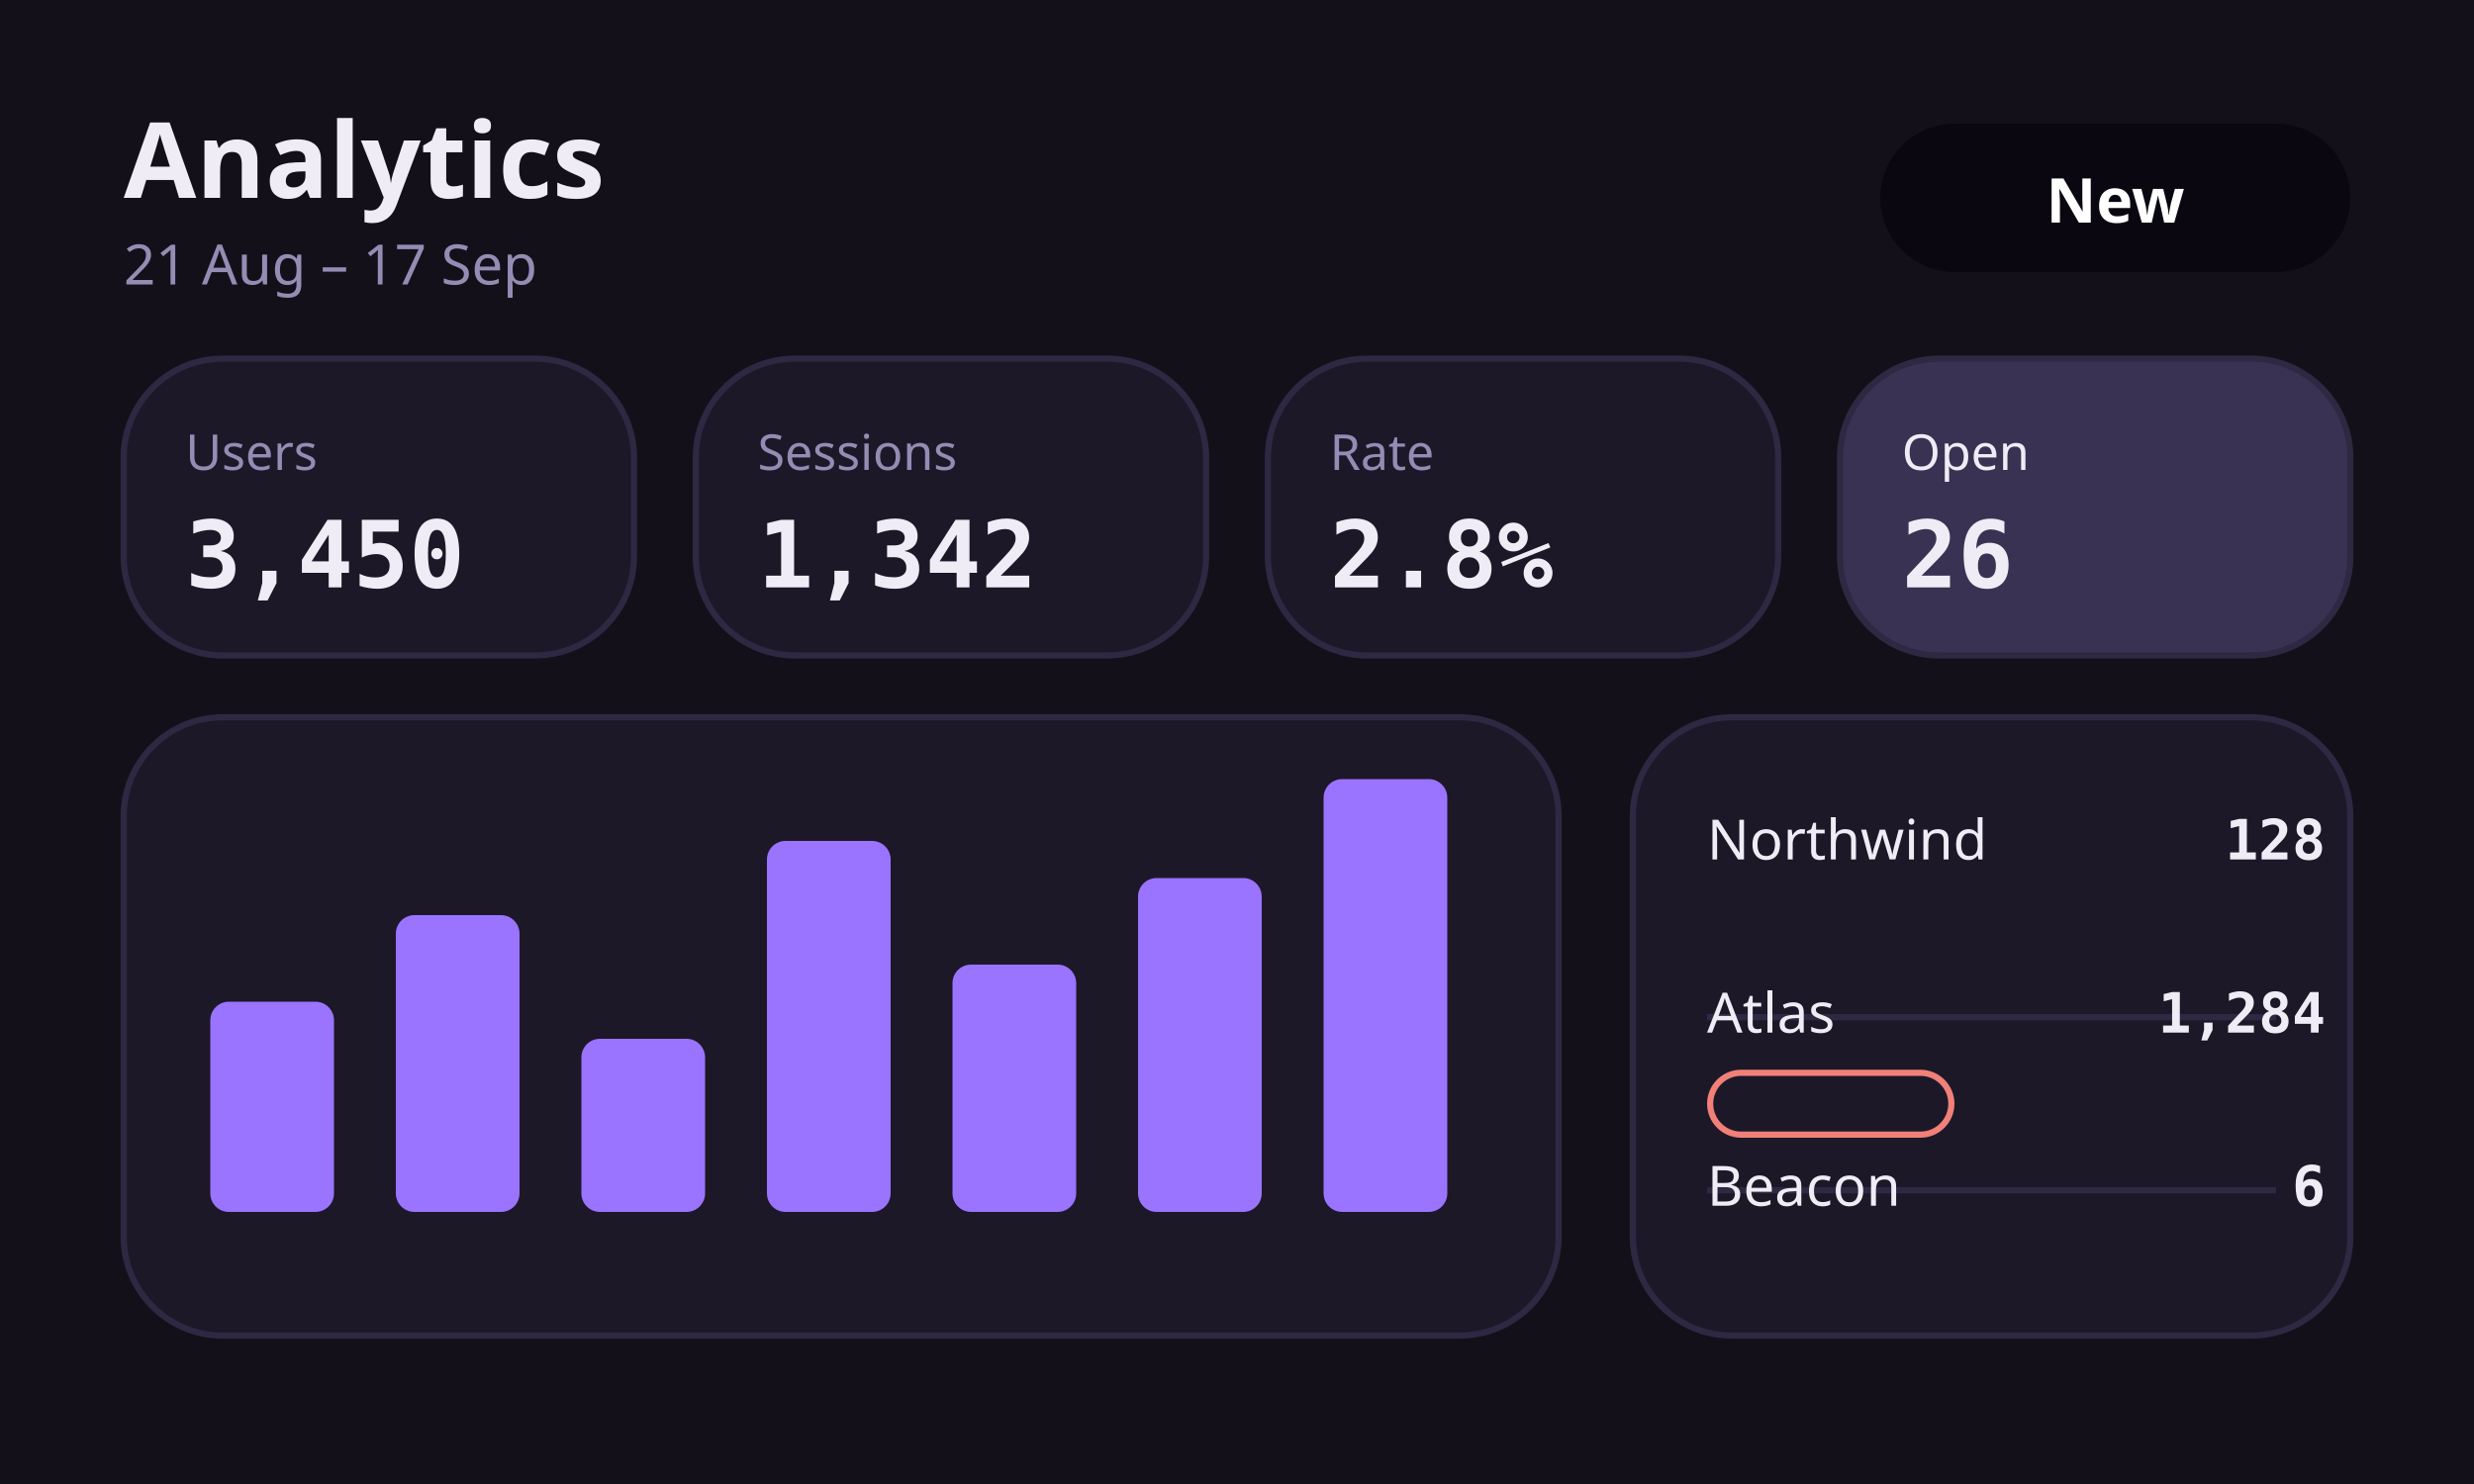
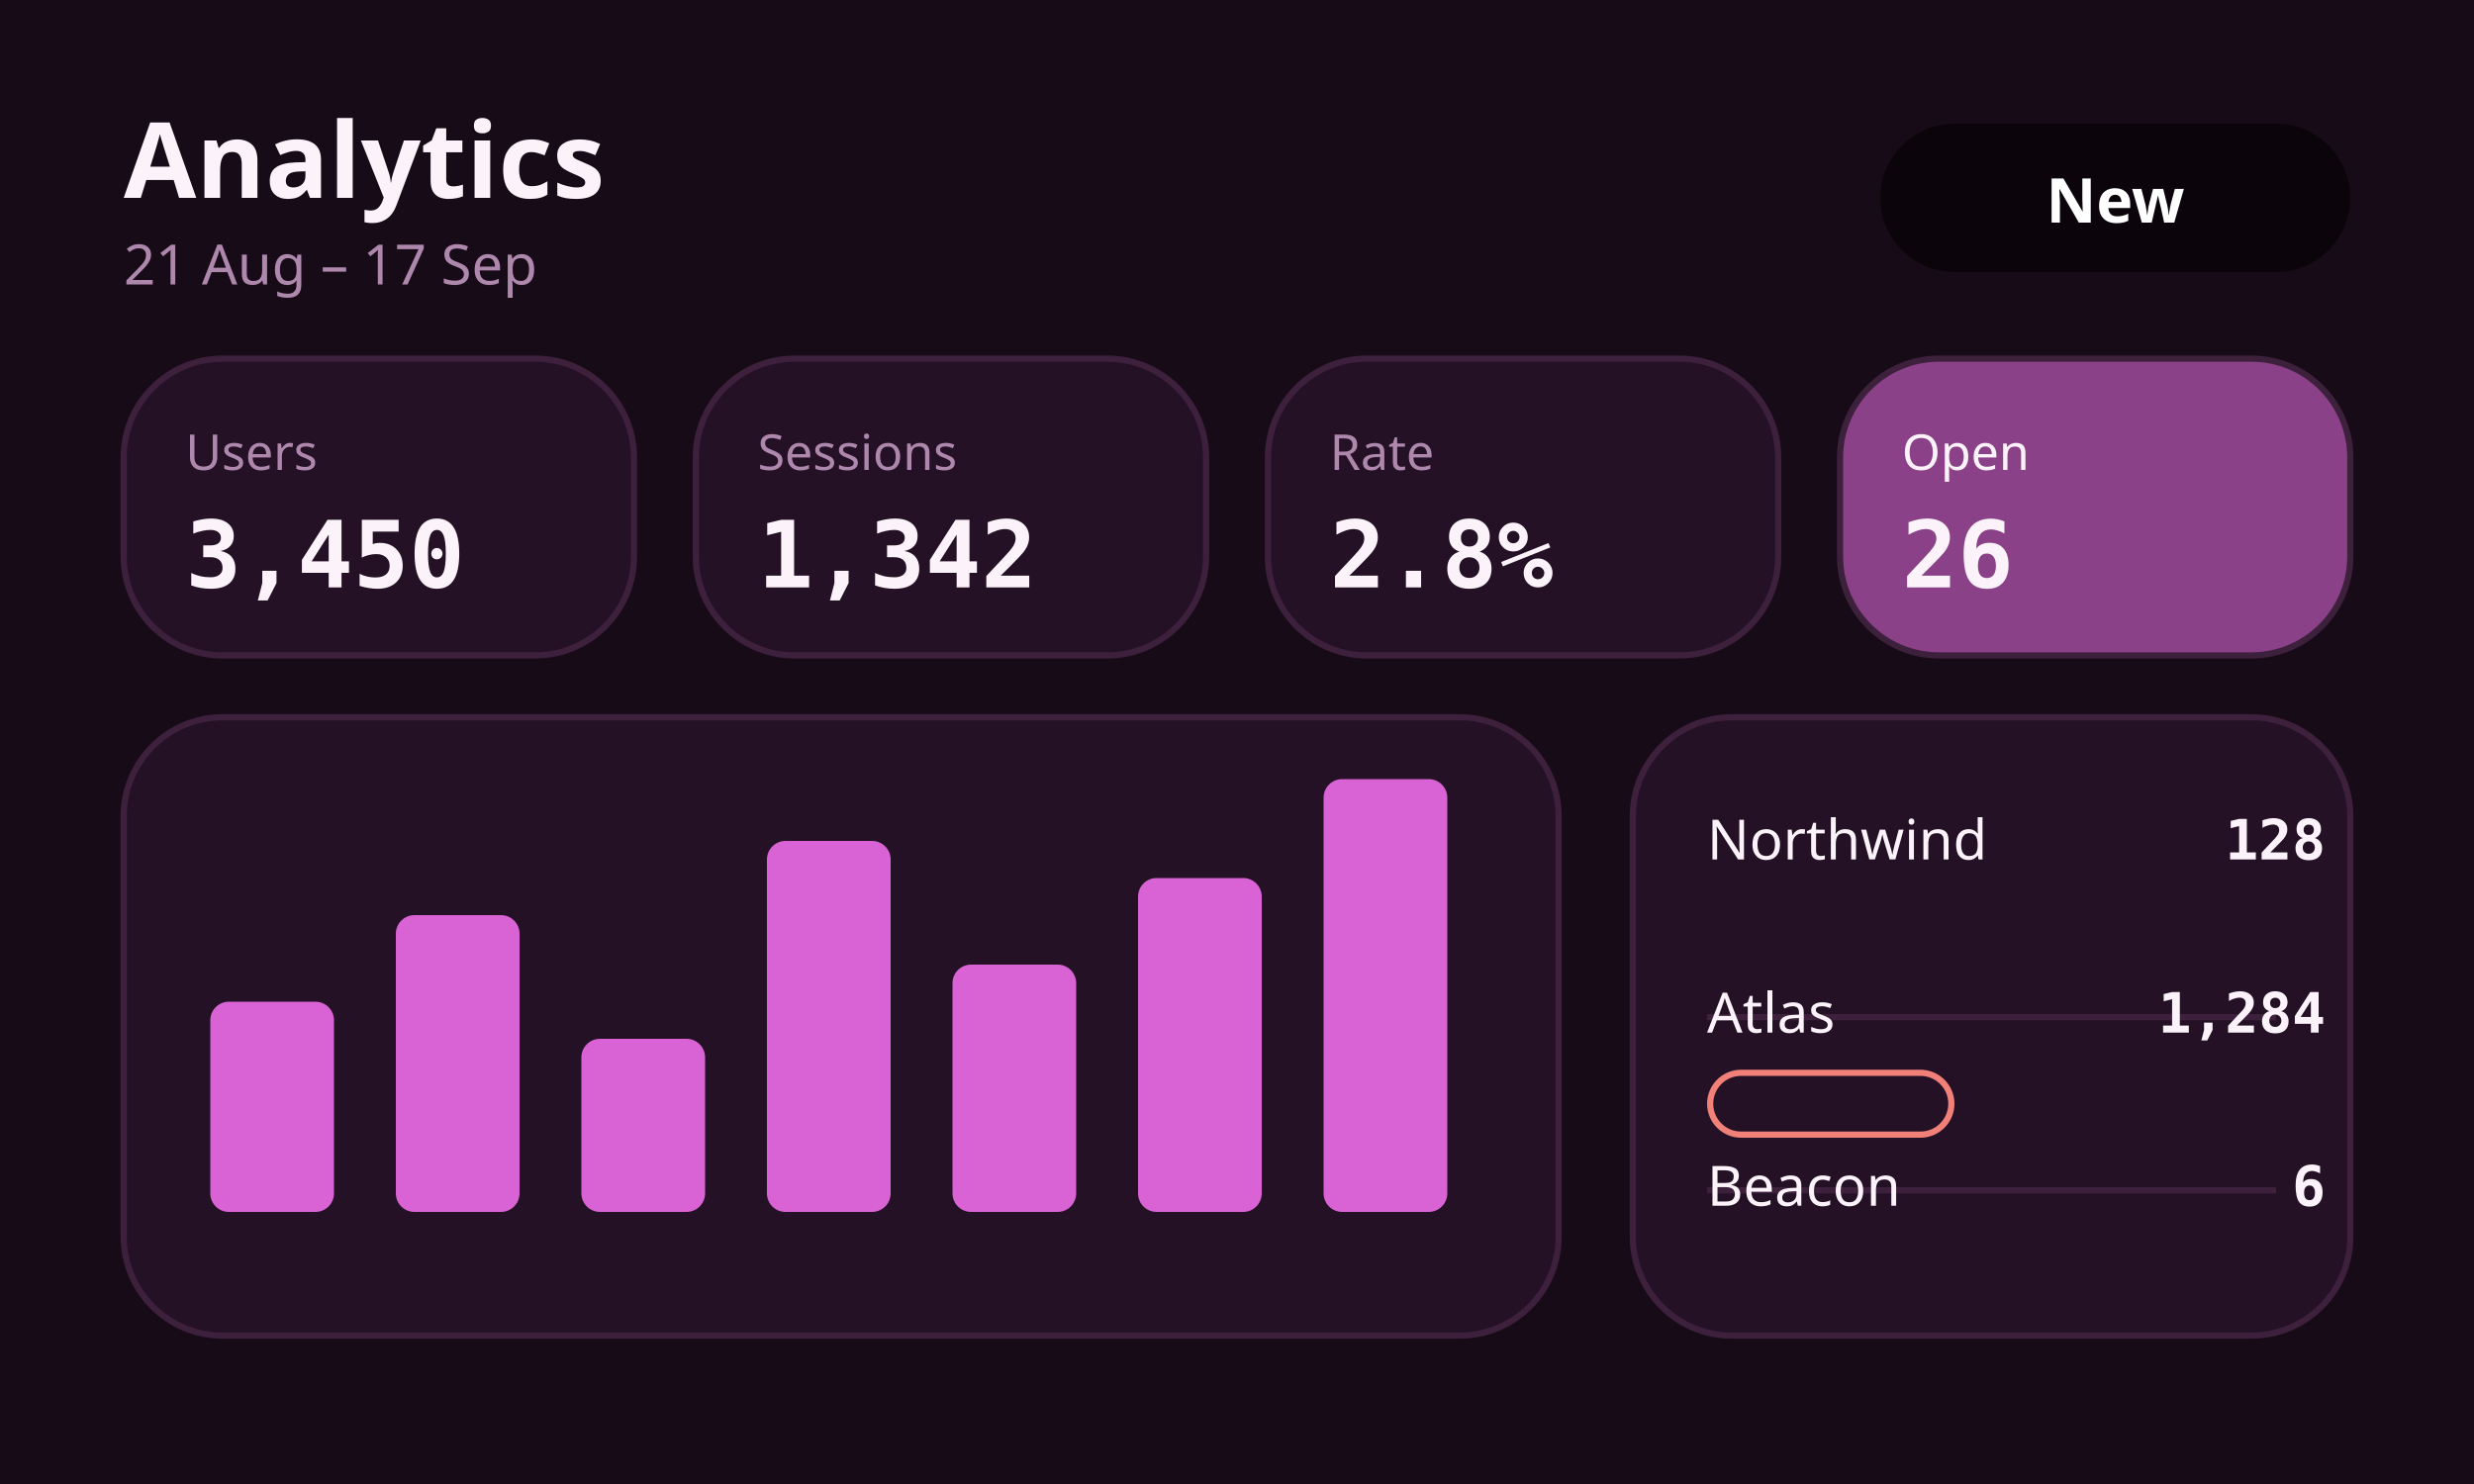
<svg xmlns="http://www.w3.org/2000/svg" viewBox="0 0 400 240" width="400" height="240" role="img" aria-label="Preview">
-   <rect x="0" y="0" width="400" height="240" rx="0" fill="#131019" />
-   <text x="20" y="32" fill="#EFECF6" font-size="17" font-family="sans-serif" font-weight="700" text-anchor="start">Analytics</text>
-   <text x="20" y="46" fill="#958CB4" font-size="9" font-family="sans-serif" font-weight="400" text-anchor="start">21 Aug – 17 Sep</text>
-   <rect x="304" y="20" width="76" height="24" rx="12" fill="#0A0710" />
+   <rect x="0" y="0" width="400" height="240" rx="0" fill="#180B18" />
+   <text x="20" y="32" fill="#FBF2FA" font-size="17" font-family="sans-serif" font-weight="700" text-anchor="start">Analytics</text>
+   <text x="20" y="46" fill="#AE87AC" font-size="9" font-family="sans-serif" font-weight="400" text-anchor="start">21 Aug – 17 Sep</text>
+   <rect x="304" y="20" width="76" height="24" rx="12" fill="#0B050B" />
  <text x="342" y="36" fill="#FFFFFF" font-size="10" font-family="sans-serif" font-weight="600" text-anchor="middle">New</text>
-   <rect x="20" y="58" width="82.5" height="48" rx="16" fill="#1C1828" stroke="#2E2842" stroke-width="1" />
-   <text x="30" y="76" fill="#958CB4" font-size="8" font-family="sans-serif" font-weight="400" text-anchor="start">Users</text>
-   <text x="30" y="95" fill="#EFECF6" font-size="15" font-family="monospace" font-weight="700" text-anchor="start">3,450</text>
-   <rect x="112.5" y="58" width="82.5" height="48" rx="16" fill="#1C1828" stroke="#2E2842" stroke-width="1" />
-   <text x="122.5" y="76" fill="#958CB4" font-size="8" font-family="sans-serif" font-weight="400" text-anchor="start">Sessions</text>
-   <text x="122.5" y="95" fill="#EFECF6" font-size="15" font-family="monospace" font-weight="700" text-anchor="start">1,342</text>
-   <rect x="205" y="58" width="82.5" height="48" rx="16" fill="#1C1828" stroke="#2E2842" stroke-width="1" />
-   <text x="215" y="76" fill="#958CB4" font-size="8" font-family="sans-serif" font-weight="400" text-anchor="start">Rate</text>
-   <text x="215" y="95" fill="#EFECF6" font-size="15" font-family="monospace" font-weight="700" text-anchor="start">2.8%</text>
-   <rect x="297.5" y="58" width="82.5" height="48" rx="16" fill="#3A3252" stroke="#2E2842" stroke-width="1" />
-   <text x="307.5" y="76" fill="#EFECF6" font-size="8" font-family="sans-serif" font-weight="400" text-anchor="start">Open</text>
-   <text x="307.5" y="95" fill="#EFECF6" font-size="15" font-family="monospace" font-weight="700" text-anchor="start">26</text>
-   <rect x="20" y="116" width="232" height="100" rx="16" fill="#1C1828" stroke="#2E2842" stroke-width="1" />
-   <rect x="34" y="162" width="20" height="34" rx="3" fill="#9A73FF" />
-   <rect x="64" y="148" width="20" height="48" rx="3" fill="#9A73FF" />
-   <rect x="94" y="168" width="20" height="28" rx="3" fill="#9A73FF" />
-   <rect x="124" y="136" width="20" height="60" rx="3" fill="#9A73FF" />
-   <rect x="154" y="156" width="20" height="40" rx="3" fill="#9A73FF" />
-   <rect x="184" y="142" width="20" height="54" rx="3" fill="#9A73FF" />
-   <rect x="214" y="126" width="20" height="70" rx="3" fill="#9A73FF" />
-   <rect x="264" y="116" width="116" height="100" rx="16" fill="#1C1828" stroke="#2E2842" stroke-width="1" />
-   <text x="276" y="139" fill="#EFECF6" font-size="9" font-family="sans-serif" font-weight="400" text-anchor="start">Northwind</text>
-   <text x="376" y="139" fill="#EFECF6" font-size="9" font-family="monospace" font-weight="600" text-anchor="end">128</text>
-   <rect x="276" y="164" width="92" height="1" rx="0" fill="#2E2842" />
-   <text x="276" y="167" fill="#EFECF6" font-size="9" font-family="sans-serif" font-weight="400" text-anchor="start">Atlas</text>
-   <text x="376" y="167" fill="#EFECF6" font-size="9" font-family="monospace" font-weight="600" text-anchor="end">1,284</text>
+   <rect x="20" y="58" width="82.5" height="48" rx="16" fill="#251126" stroke="#3D203C" stroke-width="1" />
+   <text x="30" y="76" fill="#AE87AC" font-size="8" font-family="sans-serif" font-weight="400" text-anchor="start">Users</text>
+   <text x="30" y="95" fill="#FBF2FA" font-size="15" font-family="monospace" font-weight="700" text-anchor="start">3,450</text>
+   <rect x="112.5" y="58" width="82.5" height="48" rx="16" fill="#251126" stroke="#3D203C" stroke-width="1" />
+   <text x="122.5" y="76" fill="#AE87AC" font-size="8" font-family="sans-serif" font-weight="400" text-anchor="start">Sessions</text>
+   <text x="122.5" y="95" fill="#FBF2FA" font-size="15" font-family="monospace" font-weight="700" text-anchor="start">1,342</text>
+   <rect x="205" y="58" width="82.5" height="48" rx="16" fill="#251126" stroke="#3D203C" stroke-width="1" />
+   <text x="215" y="76" fill="#AE87AC" font-size="8" font-family="sans-serif" font-weight="400" text-anchor="start">Rate</text>
+   <text x="215" y="95" fill="#FBF2FA" font-size="15" font-family="monospace" font-weight="700" text-anchor="start">2.8%</text>
+   <rect x="297.5" y="58" width="82.5" height="48" rx="16" fill="#8B4188" stroke="#3D203C" stroke-width="1" />
+   <text x="307.5" y="76" fill="#FBF2FA" font-size="8" font-family="sans-serif" font-weight="400" text-anchor="start">Open</text>
+   <text x="307.5" y="95" fill="#FBF2FA" font-size="15" font-family="monospace" font-weight="700" text-anchor="start">26</text>
+   <rect x="20" y="116" width="232" height="100" rx="16" fill="#251126" stroke="#3D203C" stroke-width="1" />
+   <rect x="34" y="162" width="20" height="34" rx="3" fill="#D963D4" />
+   <rect x="64" y="148" width="20" height="48" rx="3" fill="#D963D4" />
+   <rect x="94" y="168" width="20" height="28" rx="3" fill="#D963D4" />
+   <rect x="124" y="136" width="20" height="60" rx="3" fill="#D963D4" />
+   <rect x="154" y="156" width="20" height="40" rx="3" fill="#D963D4" />
+   <rect x="184" y="142" width="20" height="54" rx="3" fill="#D963D4" />
+   <rect x="214" y="126" width="20" height="70" rx="3" fill="#D963D4" />
+   <rect x="264" y="116" width="116" height="100" rx="16" fill="#251126" stroke="#3D203C" stroke-width="1" />
+   <text x="276" y="139" fill="#FBF2FA" font-size="9" font-family="sans-serif" font-weight="400" text-anchor="start">Northwind</text>
+   <text x="376" y="139" fill="#FBF2FA" font-size="9" font-family="monospace" font-weight="600" text-anchor="end">128</text>
+   <rect x="276" y="164" width="92" height="1" rx="0" fill="#3D203C" />
+   <text x="276" y="167" fill="#FBF2FA" font-size="9" font-family="sans-serif" font-weight="400" text-anchor="start">Atlas</text>
+   <text x="376" y="167" fill="#FBF2FA" font-size="9" font-family="monospace" font-weight="600" text-anchor="end">1,284</text>
  <rect x="276.5" y="173.5" width="39" height="10" rx="5" fill="none" stroke="#F08078" stroke-width="1" />
-   <rect x="276" y="192" width="92" height="1" rx="0" fill="#2E2842" />
-   <text x="276" y="195" fill="#EFECF6" font-size="9" font-family="sans-serif" font-weight="400" text-anchor="start">Beacon</text>
-   <text x="376" y="195" fill="#EFECF6" font-size="9" font-family="monospace" font-weight="600" text-anchor="end">6</text>
+   <rect x="276" y="192" width="92" height="1" rx="0" fill="#3D203C" />
+   <text x="276" y="195" fill="#FBF2FA" font-size="9" font-family="sans-serif" font-weight="400" text-anchor="start">Beacon</text>
+   <text x="376" y="195" fill="#FBF2FA" font-size="9" font-family="monospace" font-weight="600" text-anchor="end">6</text>
</svg>
